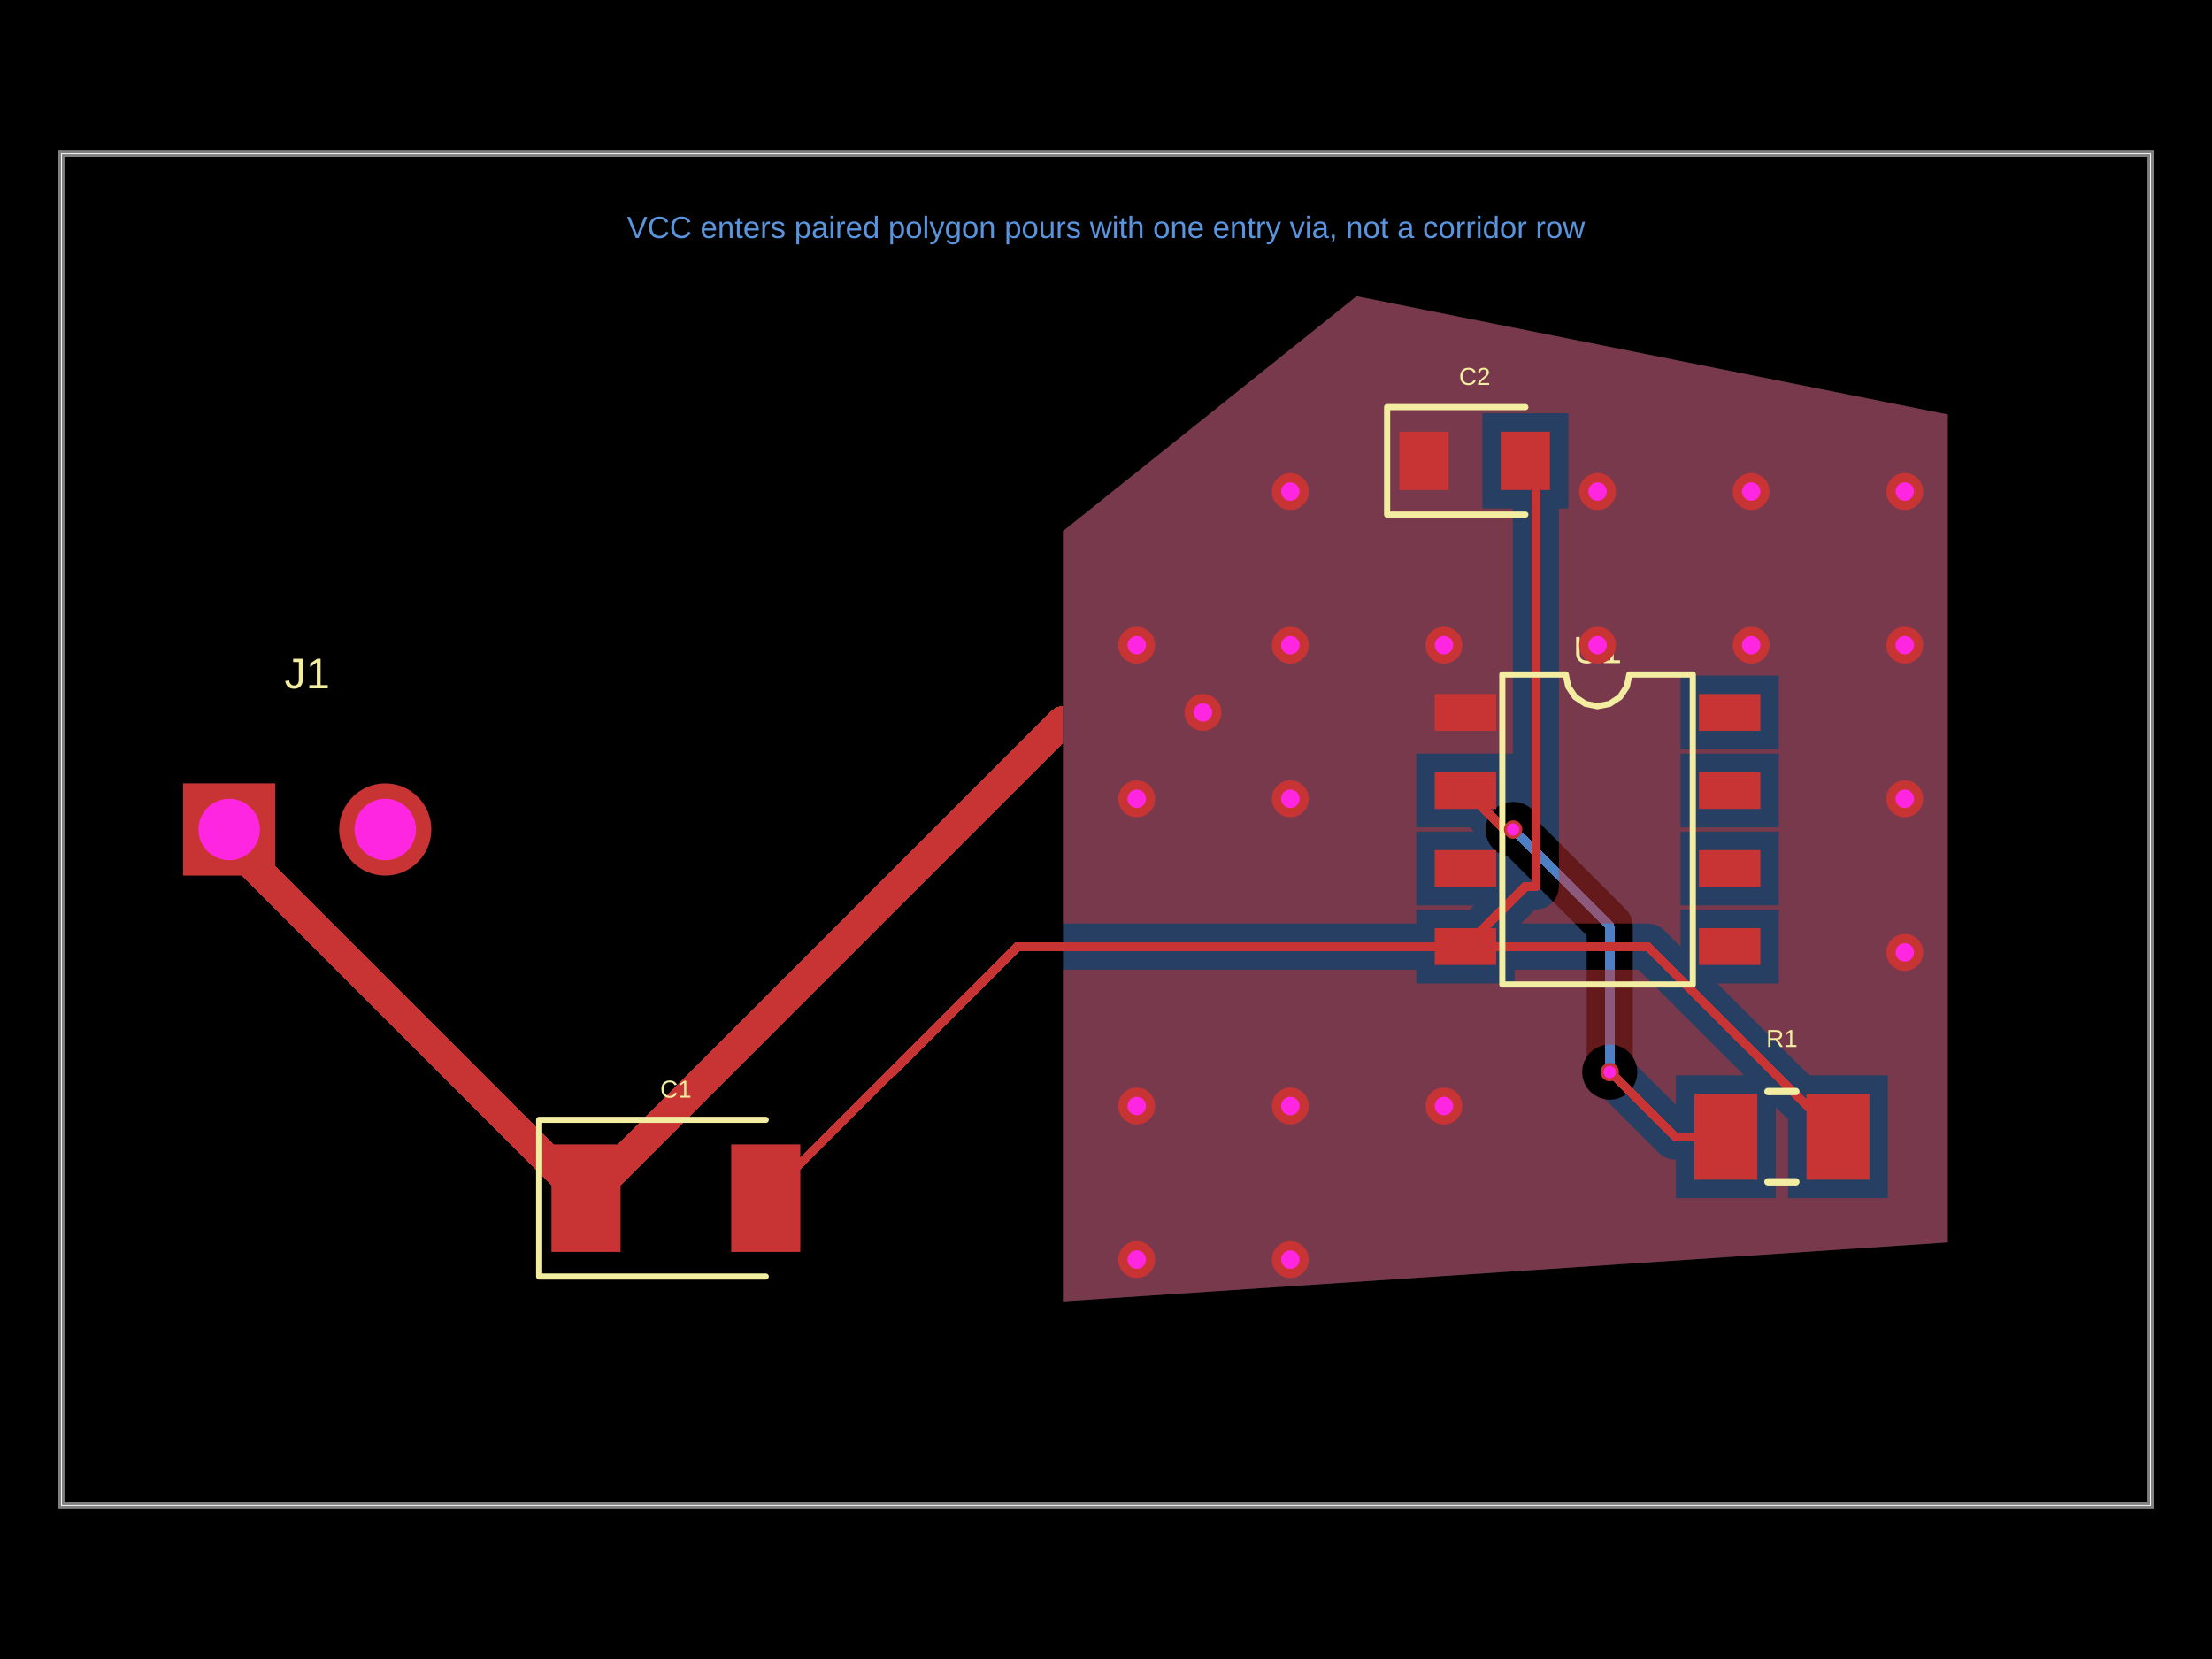
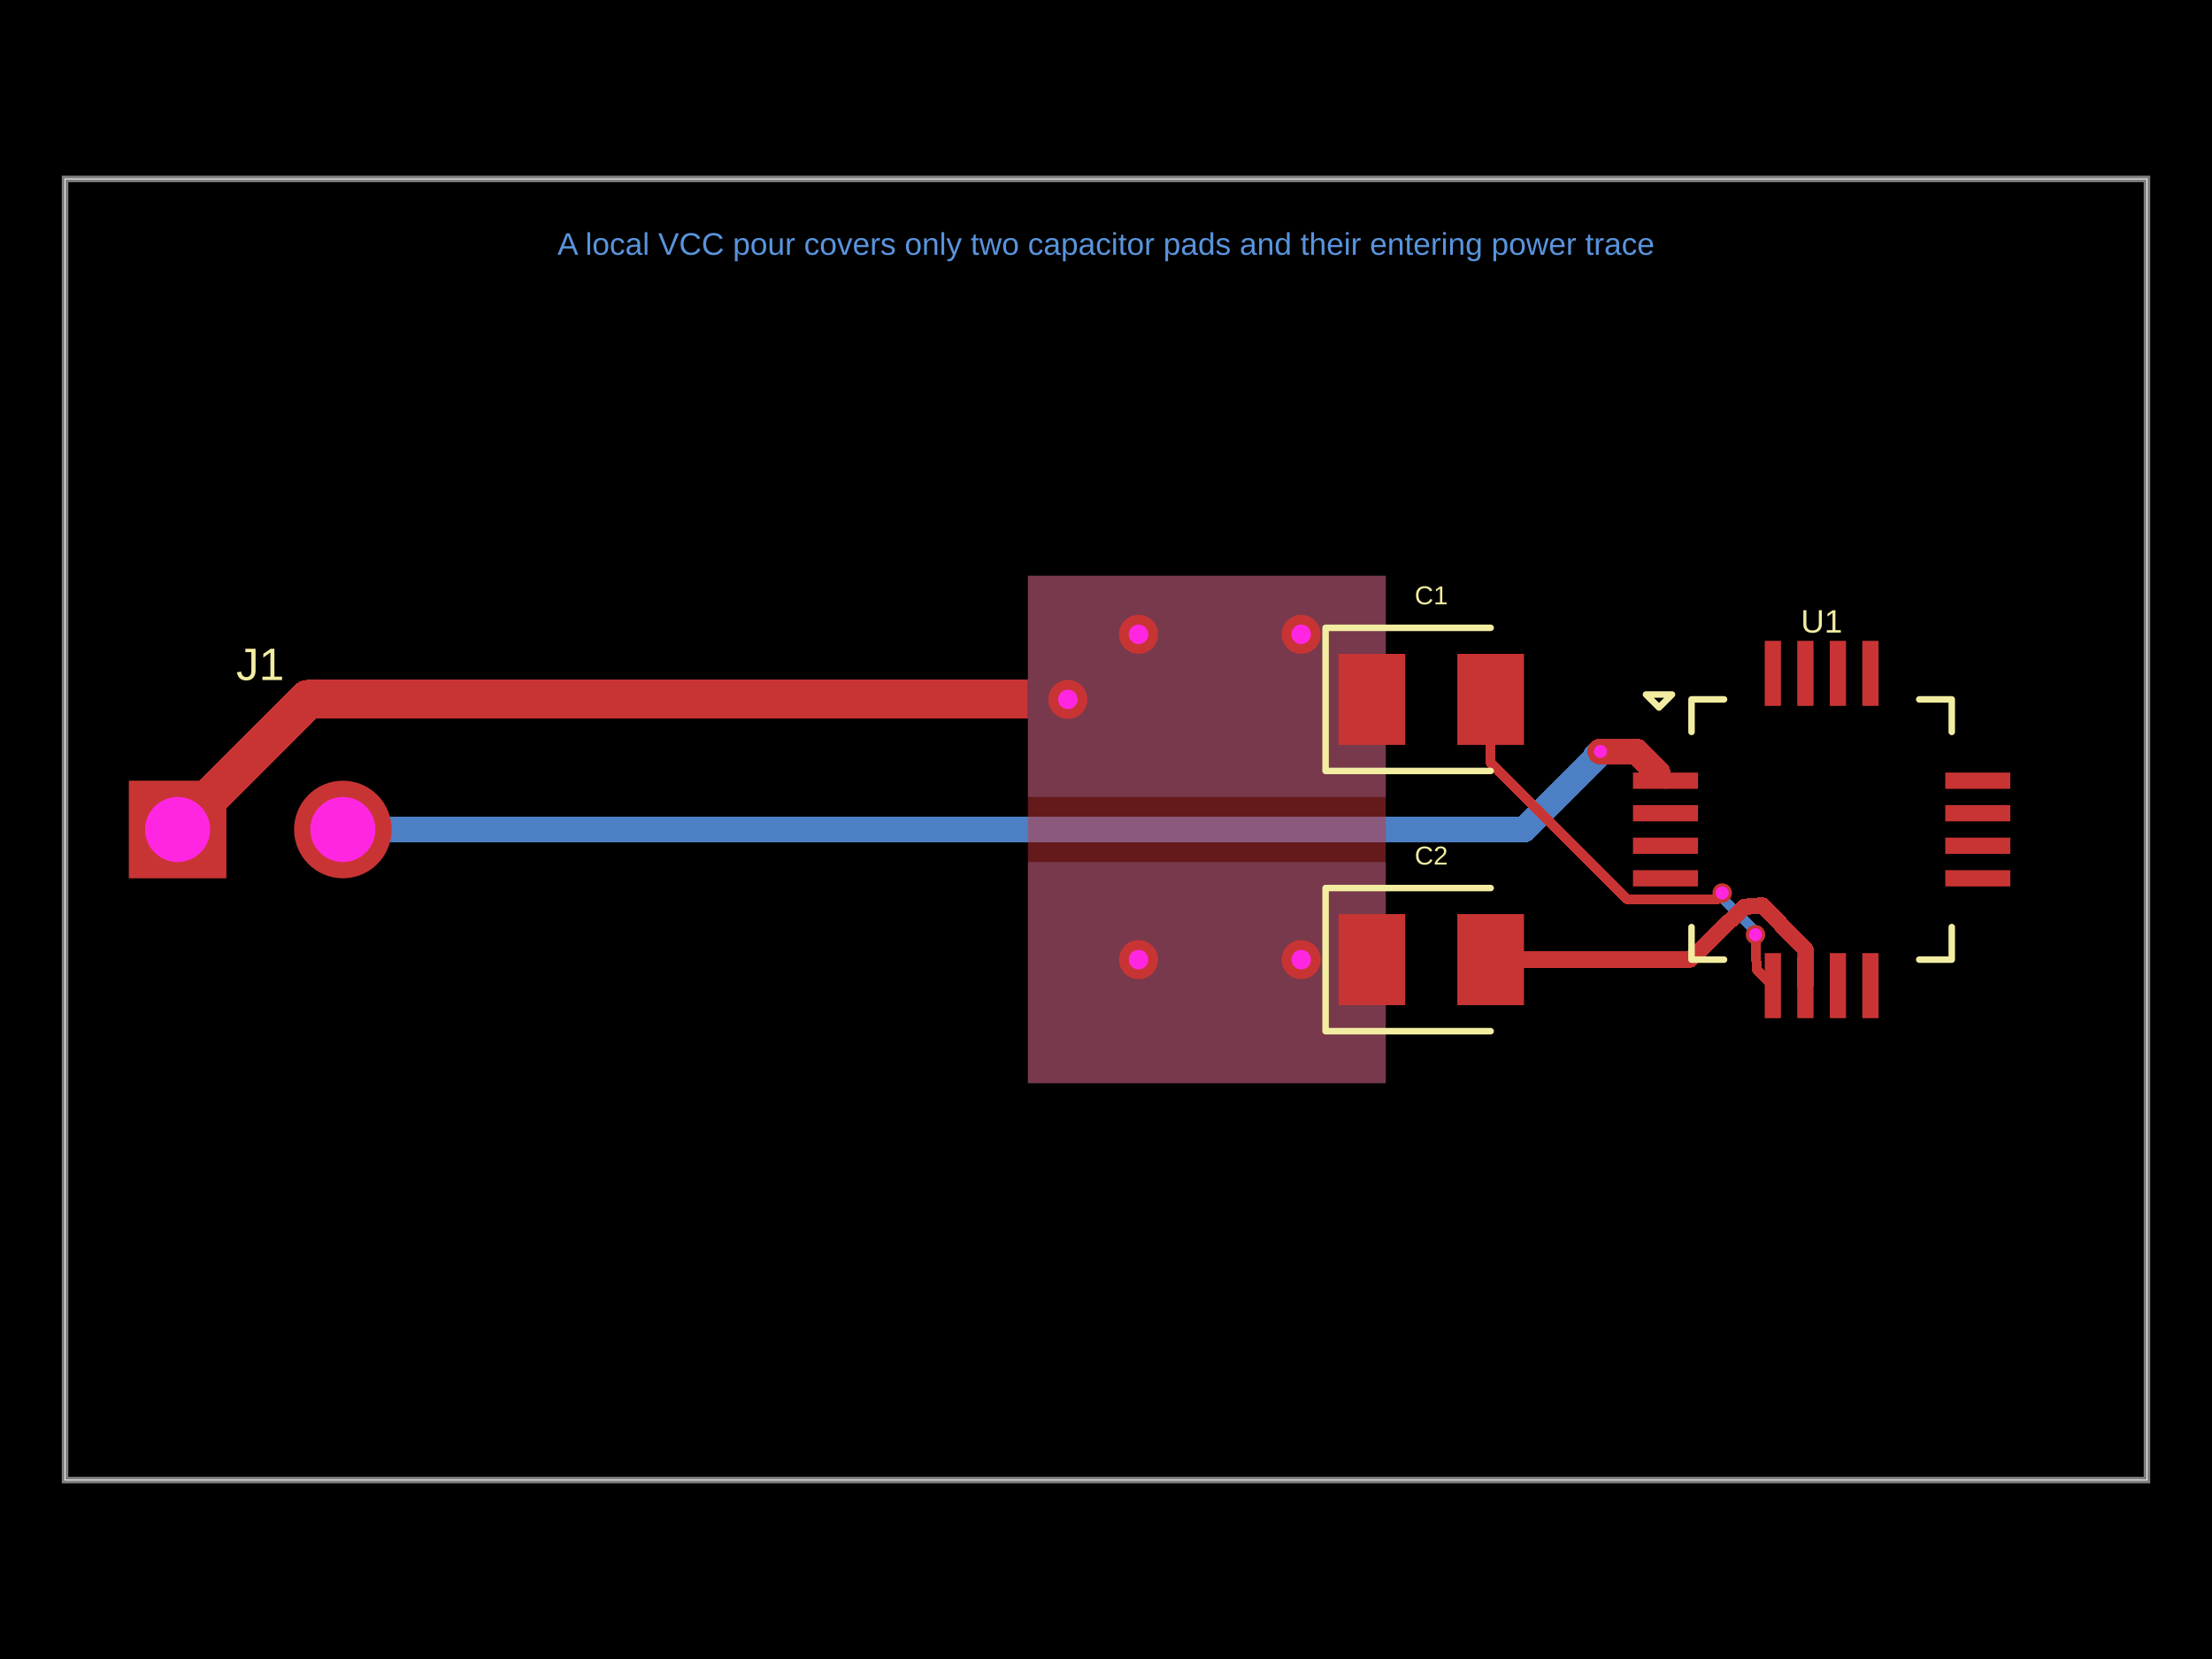
<svg xmlns="http://www.w3.org/2000/svg" width="800" height="600" data-software-used-string="@tscircuit/core@0.0.1697">
  <style />
  <defs class="copper-pour-trace-mask-defs">
    <mask id="copper-pour-trace-mask-top" maskUnits="userSpaceOnUse" x="0" y="0" width="800" height="600">
      <rect x="0" y="0" width="800" height="600" fill="#fff" />
-       <path d="M 384.444 470.652 L 384.444 350.667 L 512.222 350.667 L 512.222 355.667 L 547.778 355.667 L 547.778 350.667 L 592.503 350.667 L 630.719 388.889 L 606.111 388.889 L 606.111 399.584 L 591.844 385.317 L 591.417 383.906 L 590.492 382.178 L 589.249 380.662 L 587.733 379.419 L 586.005 378.495 L 584.129 377.925 L 582.178 377.733 L 580.227 377.925 L 578.351 378.495 L 576.622 379.419 L 575.107 380.662 L 573.863 382.178 L 572.939 383.906 L 572.37 385.782 L 572.178 387.733 L 572.37 389.684 L 572.939 391.56 L 573.863 393.289 L 575.107 394.804 L 576.622 396.048 L 578.351 396.972 L 580.227 397.541 L 580.528 397.571 L 599.961 417.004 L 601.224 418.04 L 602.664 418.81 L 604.228 419.284 L 605.853 419.444 L 606.111 419.444 L 606.111 433.333 L 642.222 433.333 L 642.222 400.394 L 646.667 404.839 L 646.667 433.333 L 682.778 433.333 L 682.778 388.889 L 654.288 388.889 L 621.071 355.667 L 643.333 355.667 L 643.333 329 L 607.778 329 L 607.778 342.371 L 601.849 336.441 L 601.849 336.441 L 601.848 336.441 L 600.585 335.404 L 599.145 334.634 L 597.581 334.16 L 595.956 334 L 550.118 334 L 555.136 328.983 L 555.459 328.983 L 557.085 328.822 L 558.648 328.348 L 560.089 327.578 L 561.351 326.542 L 562.388 325.279 L 563.158 323.838 L 563.632 322.275 L 563.792 320.649 L 563.792 183.889 L 567.222 183.889 L 567.222 149.444 L 536.111 149.444 L 536.111 183.889 L 547.126 183.889 L 547.126 272.556 L 512.222 272.556 L 512.222 299.222 L 531.548 299.222 L 533.104 300.778 L 512.222 300.778 L 512.222 327.444 L 533.104 327.444 L 531.548 329 L 512.222 329 L 512.222 334 L 384.444 334 L 384.444 192.093 L 490.628 107.146 L 704.444 149.91 L 704.444 449.319 L 384.444 470.652 Z M 607.778 271 L 643.333 271 L 643.333 244.333 L 607.778 244.333 L 607.778 271 Z M 607.778 299.222 L 643.333 299.222 L 643.333 272.556 L 607.778 272.556 L 607.778 299.222 Z M 607.778 327.444 L 643.333 327.444 L 643.333 300.778 L 607.778 300.778 L 607.778 327.444 Z" fill-rule="evenodd" fill="#000" />
+       <path d="M 371.765 391.765 L 371.765 208.235 L 501.176 208.235 L 501.176 391.765 L 371.765 391.765 Z" fill-rule="evenodd" fill="#000" />
    </mask>
    <mask id="copper-pour-trace-mask-bottom" maskUnits="userSpaceOnUse" x="0" y="0" width="800" height="600">
      <rect x="0" y="0" width="800" height="600" fill="#fff" />
-       <path d="M 384.444 470.652 L 384.444 192.093 L 490.628 107.146 L 704.444 149.91 L 704.444 449.319 L 384.444 470.652 Z M 582.178 397.733 L 584.129 397.541 L 586.005 396.972 L 587.733 396.048 L 589.249 394.804 L 590.492 393.289 L 591.417 391.56 L 591.986 389.684 L 592.178 387.733 L 591.986 385.782 L 591.417 383.906 L 590.511 382.213 L 590.511 334.814 L 590.351 333.188 L 589.877 331.625 L 589.107 330.184 L 588.07 328.921 L 556.989 297.84 L 556.483 296.173 L 555.559 294.444 L 554.316 292.929 L 552.8 291.685 L 551.071 290.761 L 549.195 290.192 L 547.244 290 L 545.294 290.192 L 543.418 290.761 L 541.689 291.685 L 540.173 292.929 L 538.93 294.444 L 538.006 296.173 L 537.437 298.049 L 537.244 300 L 537.437 301.951 L 538.006 303.827 L 538.93 305.556 L 540.173 307.071 L 541.689 308.315 L 543.418 309.239 L 545.294 309.808 L 545.397 309.818 L 573.844 338.266 L 573.844 382.213 L 572.939 383.906 L 572.37 385.782 L 572.178 387.733 L 572.37 389.684 L 572.939 391.56 L 573.863 393.289 L 575.107 394.804 L 576.622 396.048 L 578.351 396.972 L 580.227 397.541 L 582.178 397.733 Z" fill-rule="evenodd" fill="#000" />
+       <path d="M 501.176 391.765 L 371.765 391.765 L 371.765 311.765 L 501.176 311.765 L 501.176 391.765 Z" fill-rule="evenodd" fill="#000" />
+       <path d="M 501.176 288.235 L 371.765 288.235 L 371.765 208.235 L 501.176 208.235 L 501.176 288.235 Z" fill-rule="evenodd" fill="#000" />
    </mask>
  </defs>
  <rect class="boundary" x="0" y="0" fill="#000" width="800" height="600" data-type="pcb_background" data-pcb-layer="global" />
-   <rect class="pcb-boundary" fill="none" stroke="#fff" stroke-width="0.3" x="22.222" y="55.556" width="755.556" height="488.889" data-type="pcb_boundary" data-pcb-layer="global" />
-   <path class="pcb-board" d="M 22.222 544.444 L 777.778 544.444 L 777.778 55.556 L 22.222 55.556 Z" fill="none" stroke="rgba(255, 255, 255, 0.5)" stroke-width="2.222" data-type="pcb_board" data-pcb-layer="board" />
+   <rect class="pcb-boundary" fill="none" stroke="#fff" stroke-width="0.3" x="23.529" y="64.706" width="752.941" height="470.588" data-type="pcb_boundary" data-pcb-layer="global" />
+   <path class="pcb-board" d="M 23.529 535.294 L 776.471 535.294 L 776.471 64.706 L 23.529 64.706 Z" fill="none" stroke="rgba(255, 255, 255, 0.5)" stroke-width="2.353" data-type="pcb_board" data-pcb-layer="board" />
  <g class="pcb-trace-mask-group" mask="url(#copper-pour-trace-mask-bottom)">
-     <path class="pcb-trace" stroke="rgb(77, 127, 196)" fill="none" stroke-width="3.333" stroke-linecap="round" stroke-linejoin="round" shape-rendering="crispEdges" data-type="pcb_trace" data-pcb-layer="bottom" d="M 582.178 387.733 L 582.178 334.814 M 582.178 334.814 L 550.523 303.159 M 550.523 303.159 L 550.404 303.159 M 550.404 303.159 L 547.244 300" />
+     <path class="pcb-trace" stroke="rgb(77, 127, 196)" fill="none" stroke-width="9.412" stroke-linecap="round" stroke-linejoin="round" shape-rendering="crispEdges" data-type="pcb_trace" data-pcb-layer="bottom" d="M 124 300 L 551.168 300 M 551.168 300 L 577.317 273.852 M 577.317 273.852 L 577.317 273.272 M 577.317 273.272 L 578.824 271.765" />
+     <path class="pcb-trace" stroke="rgb(77, 127, 196)" fill="none" stroke-width="3.529" stroke-linecap="round" stroke-linejoin="round" shape-rendering="crispEdges" data-type="pcb_trace" data-pcb-layer="bottom" d="M 634.893 338.046 L 634.25 336.603 M 634.25 336.603 L 634.25 336.225 M 634.25 336.225 L 623.176 325.152 M 623.176 325.152 L 622.866 322.968" />
  </g>
-   <path class="pcb-copper-pour pcb-copper-pour-brep" d="M 384.444 470.652 L 384.444 192.093 L 490.628 107.146 L 704.444 149.91 L 704.444 449.319 L 384.444 470.652 Z M 582.178 397.733 L 584.129 397.541 L 586.005 396.972 L 587.733 396.048 L 589.249 394.804 L 590.492 393.289 L 591.417 391.56 L 591.986 389.684 L 592.178 387.733 L 591.986 385.782 L 591.417 383.906 L 590.511 382.213 L 590.511 334.814 L 590.351 333.188 L 589.877 331.625 L 589.107 330.184 L 588.07 328.921 L 556.989 297.84 L 556.483 296.173 L 555.559 294.444 L 554.316 292.929 L 552.8 291.685 L 551.071 290.761 L 549.195 290.192 L 547.244 290 L 545.294 290.192 L 543.418 290.761 L 541.689 291.685 L 540.173 292.929 L 538.93 294.444 L 538.006 296.173 L 537.437 298.049 L 537.244 300 L 537.437 301.951 L 538.006 303.827 L 538.93 305.556 L 540.173 307.071 L 541.689 308.315 L 543.418 309.239 L 545.294 309.808 L 545.397 309.818 L 573.844 338.266 L 573.844 382.213 L 572.939 383.906 L 572.37 385.782 L 572.178 387.733 L 572.37 389.684 L 572.939 391.56 L 573.863 393.289 L 575.107 394.804 L 576.622 396.048 L 578.351 396.972 L 580.227 397.541 L 582.178 397.733 Z" fill-rule="evenodd" fill="rgb(77, 127, 196)" fill-opacity="0.5" data-type="pcb_copper_pour" data-pcb-layer="bottom" />
-   <rect class="pcb-pad" fill="rgb(200, 52, 52)" x="518.889" y="251" width="22.222" height="13.333" data-type="pcb_smtpad" data-pcb-layer="top" data-pad-name="U1.pin1" data-pad-net-name="VCC" />
-   <rect class="pcb-pad" fill="rgb(200, 52, 52)" x="518.889" y="279.222" width="22.222" height="13.333" data-type="pcb_smtpad" data-pcb-layer="top" data-pad-name="U1.pin2" />
-   <rect class="pcb-pad" fill="rgb(200, 52, 52)" x="518.889" y="307.444" width="22.222" height="13.333" data-type="pcb_smtpad" data-pcb-layer="top" data-pad-name="U1.pin3" />
-   <rect class="pcb-pad" fill="rgb(200, 52, 52)" x="518.889" y="335.667" width="22.222" height="13.333" data-type="pcb_smtpad" data-pcb-layer="top" data-pad-name="U1.pin4" data-pad-net-name="GND" />
-   <rect class="pcb-pad" fill="rgb(200, 52, 52)" x="614.444" y="335.667" width="22.222" height="13.333" data-type="pcb_smtpad" data-pcb-layer="top" data-pad-name="U1.pin5" />
-   <rect class="pcb-pad" fill="rgb(200, 52, 52)" x="614.444" y="307.444" width="22.222" height="13.333" data-type="pcb_smtpad" data-pcb-layer="top" data-pad-name="U1.pin6" />
-   <rect class="pcb-pad" fill="rgb(200, 52, 52)" x="614.444" y="279.222" width="22.222" height="13.333" data-type="pcb_smtpad" data-pcb-layer="top" data-pad-name="U1.pin7" />
-   <rect class="pcb-pad" fill="rgb(200, 52, 52)" x="614.444" y="251" width="22.222" height="13.333" data-type="pcb_smtpad" data-pcb-layer="top" data-pad-name="U1.pin8" />
-   <rect class="pcb-pad" fill="rgb(200, 52, 52)" x="199.444" y="413.889" width="25" height="38.889" data-type="pcb_smtpad" data-pcb-layer="top" data-pad-name="C1.pin1" data-pad-net-name="VCC" />
-   <rect class="pcb-pad" fill="rgb(200, 52, 52)" x="264.444" y="413.889" width="25" height="38.889" data-type="pcb_smtpad" data-pcb-layer="top" data-pad-name="C1.pin2" data-pad-net-name="GND" />
-   <rect class="pcb-pad" fill="rgb(200, 52, 52)" x="506.111" y="156.111" width="17.778" height="21.111" data-type="pcb_smtpad" data-pcb-layer="top" data-pad-name="C2.pin1" data-pad-net-name="VCC" />
-   <rect class="pcb-pad" fill="rgb(200, 52, 52)" x="542.778" y="156.111" width="17.778" height="21.111" data-type="pcb_smtpad" data-pcb-layer="top" data-pad-name="C2.pin2" data-pad-net-name="GND" />
-   <rect class="pcb-pad" fill="rgb(200, 52, 52)" x="612.778" y="395.556" width="22.778" height="31.111" data-type="pcb_smtpad" data-pcb-layer="top" data-pad-name="R1.pin1" />
-   <rect class="pcb-pad" fill="rgb(200, 52, 52)" x="653.333" y="395.556" width="22.778" height="31.111" data-type="pcb_smtpad" data-pcb-layer="top" data-pad-name="R1.pin2" data-pad-net-name="GND" />
+   <path class="pcb-copper-pour pcb-copper-pour-brep" d="M 501.176 391.765 L 371.765 391.765 L 371.765 311.765 L 501.176 311.765 L 501.176 391.765 Z" fill-rule="evenodd" fill="rgb(77, 127, 196)" fill-opacity="0.5" data-type="pcb_copper_pour" data-pcb-layer="bottom" />
+   <path class="pcb-copper-pour pcb-copper-pour-brep" d="M 501.176 288.235 L 371.765 288.235 L 371.765 208.235 L 501.176 208.235 L 501.176 288.235 Z" fill-rule="evenodd" fill="rgb(77, 127, 196)" fill-opacity="0.5" data-type="pcb_copper_pour" data-pcb-layer="bottom" />
+   <rect class="pcb-pad" fill="rgb(200, 52, 52)" x="590.588" y="279.412" width="23.529" height="5.882" data-type="pcb_smtpad" data-pcb-layer="top" data-pad-name="U1.pin1" />
+   <rect class="pcb-pad" fill="rgb(200, 52, 52)" x="590.588" y="291.176" width="23.529" height="5.882" data-type="pcb_smtpad" data-pcb-layer="top" data-pad-name="U1.pin2" />
+   <rect class="pcb-pad" fill="rgb(200, 52, 52)" x="590.588" y="302.941" width="23.529" height="5.882" data-type="pcb_smtpad" data-pcb-layer="top" data-pad-name="U1.pin3" />
+   <rect class="pcb-pad" fill="rgb(200, 52, 52)" x="590.588" y="314.706" width="23.529" height="5.882" data-type="pcb_smtpad" data-pcb-layer="top" data-pad-name="U1.pin4" />
+   <rect class="pcb-pad" fill="rgb(200, 52, 52)" x="638.235" y="344.706" width="5.882" height="23.529" data-type="pcb_smtpad" data-pcb-layer="top" data-pad-name="U1.pin5" />
+   <rect class="pcb-pad" fill="rgb(200, 52, 52)" x="650" y="344.706" width="5.882" height="23.529" data-type="pcb_smtpad" data-pcb-layer="top" data-pad-name="U1.pin6" />
+   <rect class="pcb-pad" fill="rgb(200, 52, 52)" x="661.765" y="344.706" width="5.882" height="23.529" data-type="pcb_smtpad" data-pcb-layer="top" data-pad-name="U1.pin7" />
+   <rect class="pcb-pad" fill="rgb(200, 52, 52)" x="673.529" y="344.706" width="5.882" height="23.529" data-type="pcb_smtpad" data-pcb-layer="top" data-pad-name="U1.pin8" />
+   <rect class="pcb-pad" fill="rgb(200, 52, 52)" x="703.529" y="314.706" width="23.529" height="5.882" data-type="pcb_smtpad" data-pcb-layer="top" data-pad-name="U1.pin9" />
+   <rect class="pcb-pad" fill="rgb(200, 52, 52)" x="703.529" y="302.941" width="23.529" height="5.882" data-type="pcb_smtpad" data-pcb-layer="top" data-pad-name="U1.pin10" />
+   <rect class="pcb-pad" fill="rgb(200, 52, 52)" x="703.529" y="291.176" width="23.529" height="5.882" data-type="pcb_smtpad" data-pcb-layer="top" data-pad-name="U1.pin11" />
+   <rect class="pcb-pad" fill="rgb(200, 52, 52)" x="703.529" y="279.412" width="23.529" height="5.882" data-type="pcb_smtpad" data-pcb-layer="top" data-pad-name="U1.pin12" />
+   <rect class="pcb-pad" fill="rgb(200, 52, 52)" x="673.529" y="231.765" width="5.882" height="23.529" data-type="pcb_smtpad" data-pcb-layer="top" data-pad-name="U1.pin13" />
+   <rect class="pcb-pad" fill="rgb(200, 52, 52)" x="661.765" y="231.765" width="5.882" height="23.529" data-type="pcb_smtpad" data-pcb-layer="top" data-pad-name="U1.pin14" />
+   <rect class="pcb-pad" fill="rgb(200, 52, 52)" x="650" y="231.765" width="5.882" height="23.529" data-type="pcb_smtpad" data-pcb-layer="top" data-pad-name="U1.pin15" />
+   <rect class="pcb-pad" fill="rgb(200, 52, 52)" x="638.235" y="231.765" width="5.882" height="23.529" data-type="pcb_smtpad" data-pcb-layer="top" data-pad-name="U1.pin16" />
+   <rect class="pcb-pad" fill="rgb(200, 52, 52)" x="484.118" y="236.471" width="24.118" height="32.941" data-type="pcb_smtpad" data-pcb-layer="top" data-pad-name="C1.pin1" data-pad-net-name="VCC" />
+   <rect class="pcb-pad" fill="rgb(200, 52, 52)" x="527.059" y="236.471" width="24.118" height="32.941" data-type="pcb_smtpad" data-pcb-layer="top" data-pad-name="C1.pin2" />
+   <rect class="pcb-pad" fill="rgb(200, 52, 52)" x="484.118" y="330.588" width="24.118" height="32.941" data-type="pcb_smtpad" data-pcb-layer="top" data-pad-name="C2.pin1" data-pad-net-name="VCC" />
+   <rect class="pcb-pad" fill="rgb(200, 52, 52)" x="527.059" y="330.588" width="24.118" height="32.941" data-type="pcb_smtpad" data-pcb-layer="top" data-pad-name="C2.pin2" />
  <g class="pcb-trace-mask-group" mask="url(#copper-pour-trace-mask-top)">
-     <path class="pcb-trace" stroke="rgb(200, 52, 52)" fill="none" stroke-width="3.333" stroke-linecap="round" stroke-linejoin="round" shape-rendering="crispEdges" data-type="pcb_trace" data-pcb-layer="top" d="M 530 342.333 L 595.956 342.333 M 595.956 342.333 L 664.722 411.111 M 530 342.333 L 551.684 320.649 M 551.684 320.649 L 555.459 320.649 M 555.459 320.649 L 555.459 170.459 M 555.459 170.459 L 551.667 166.667 M 530 342.333 L 367.956 342.333 M 367.956 342.333 L 276.944 433.333 M 624.167 411.111 L 605.853 411.111 M 605.853 411.111 L 583.452 388.709 M 583.452 388.709 L 583.154 388.709 M 583.154 388.709 L 582.178 387.733 M 547.244 300 L 544.111 300 M 544.111 300 L 530 285.889" />
-     <path class="pcb-trace" stroke="rgb(200, 52, 52)" fill="none" stroke-width="11.111" stroke-linecap="round" stroke-linejoin="round" shape-rendering="crispEdges" data-type="pcb_trace" data-pcb-layer="top" d="M 211.944 433.333 L 82.889 304.278 M 82.889 304.278 L 82.889 300 M 384.444 260.844 L 211.944 433.333" />
+     <path class="pcb-trace" stroke="rgb(200, 52, 52)" fill="none" stroke-width="14.118" stroke-linecap="round" stroke-linejoin="round" shape-rendering="crispEdges" data-type="pcb_trace" data-pcb-layer="top" d="M 64.235 300 L 111.294 252.941 M 111.294 252.941 L 496.176 252.941" />
+     <path class="pcb-trace" stroke="rgb(200, 52, 52)" fill="none" stroke-width="9.412" stroke-linecap="round" stroke-linejoin="round" shape-rendering="crispEdges" data-type="pcb_trace" data-pcb-layer="top" d="M 578.824 271.765 L 591.765 271.765 M 591.765 271.765 L 599.412 279.412 M 599.412 279.412 L 599.412 279.412" />
+     <path class="pcb-trace" stroke="rgb(200, 52, 52)" fill="none" stroke-width="5.882" stroke-linecap="round" stroke-linejoin="round" shape-rendering="crispEdges" data-type="pcb_trace" data-pcb-layer="top" d="M 599.412 279.412 L 602.353 282.353 M 652.941 356.471 L 653.044 343.508 M 653.044 343.508 L 637.377 327.452 M 637.377 327.452 L 630.879 327.973 M 630.879 327.973 L 611.275 347.067 M 611.275 347.067 L 539.129 347.059 M 539.129 347.059 L 539.118 347.059" />
+     <path class="pcb-trace" stroke="rgb(200, 52, 52)" fill="none" stroke-width="3.529" stroke-linecap="round" stroke-linejoin="round" shape-rendering="crispEdges" data-type="pcb_trace" data-pcb-layer="top" d="M 641.176 356.471 L 635.294 350.588 M 635.294 350.588 L 634.893 338.046 M 622.866 322.968 L 622.986 323.391 M 622.986 323.391 L 621.112 325.264 M 621.112 325.264 L 588.499 325.264 M 588.499 325.264 L 539.118 275.883 M 539.118 275.883 L 539.118 252.941" />
  </g>
-   <path class="pcb-copper-pour pcb-copper-pour-brep" d="M 384.444 470.652 L 384.444 350.667 L 512.222 350.667 L 512.222 355.667 L 547.778 355.667 L 547.778 350.667 L 592.503 350.667 L 630.719 388.889 L 606.111 388.889 L 606.111 399.584 L 591.844 385.317 L 591.417 383.906 L 590.492 382.178 L 589.249 380.662 L 587.733 379.419 L 586.005 378.495 L 584.129 377.925 L 582.178 377.733 L 580.227 377.925 L 578.351 378.495 L 576.622 379.419 L 575.107 380.662 L 573.863 382.178 L 572.939 383.906 L 572.37 385.782 L 572.178 387.733 L 572.37 389.684 L 572.939 391.56 L 573.863 393.289 L 575.107 394.804 L 576.622 396.048 L 578.351 396.972 L 580.227 397.541 L 580.528 397.571 L 599.961 417.004 L 601.224 418.04 L 602.664 418.81 L 604.228 419.284 L 605.853 419.444 L 606.111 419.444 L 606.111 433.333 L 642.222 433.333 L 642.222 400.394 L 646.667 404.839 L 646.667 433.333 L 682.778 433.333 L 682.778 388.889 L 654.288 388.889 L 621.071 355.667 L 643.333 355.667 L 643.333 329 L 607.778 329 L 607.778 342.371 L 601.849 336.441 L 601.849 336.441 L 601.848 336.441 L 600.585 335.404 L 599.145 334.634 L 597.581 334.16 L 595.956 334 L 550.118 334 L 555.136 328.983 L 555.459 328.983 L 557.085 328.822 L 558.648 328.348 L 560.089 327.578 L 561.351 326.542 L 562.388 325.279 L 563.158 323.838 L 563.632 322.275 L 563.792 320.649 L 563.792 183.889 L 567.222 183.889 L 567.222 149.444 L 536.111 149.444 L 536.111 183.889 L 547.126 183.889 L 547.126 272.556 L 512.222 272.556 L 512.222 299.222 L 531.548 299.222 L 533.104 300.778 L 512.222 300.778 L 512.222 327.444 L 533.104 327.444 L 531.548 329 L 512.222 329 L 512.222 334 L 384.444 334 L 384.444 192.093 L 490.628 107.146 L 704.444 149.91 L 704.444 449.319 L 384.444 470.652 Z M 607.778 271 L 643.333 271 L 643.333 244.333 L 607.778 244.333 L 607.778 271 Z M 607.778 299.222 L 643.333 299.222 L 643.333 272.556 L 607.778 272.556 L 607.778 299.222 Z M 607.778 327.444 L 643.333 327.444 L 643.333 300.778 L 607.778 300.778 L 607.778 327.444 Z" fill-rule="evenodd" fill="rgb(200, 52, 52)" fill-opacity="0.5" data-type="pcb_copper_pour" data-pcb-layer="top" />
-   <text x="0" y="0" dx="0" dy="0" fill="#f2eda1" font-family="Arial, sans-serif" font-size="15.556" text-anchor="middle" dominant-baseline="central" transform="matrix(1,0,0,1,111.1111,243.5556)" class="pcb-silkscreen-text pcb-silkscreen-top" data-pcb-silkscreen-text-id="pcb_silkscreen_text_0" stroke="none" data-type="pcb_silkscreen_text" data-pcb-layer="top">J1</text>
-   <path class="pcb-silkscreen pcb-silkscreen-top" d="M 543.333 356.056 L 543.333 243.944 L 566.296 243.944 L 567.17 248.338 L 569.659 252.063 L 573.384 254.552 L 577.778 255.426 L 582.172 254.552 L 585.896 252.063 L 588.385 248.338 L 589.259 243.944 L 612.222 243.944 L 612.222 356.056 L 543.333 356.056 Z" fill="none" stroke="#f2eda1" stroke-width="2.222" stroke-linecap="round" stroke-linejoin="round" data-pcb-component-id="pcb_component_1" data-pcb-silkscreen-path-id="pcb_silkscreen_path_0" data-type="pcb_silkscreen_path" data-pcb-layer="top" />
-   <text x="0" y="0" dx="0" dy="0" fill="#f2eda1" font-family="Arial, sans-serif" font-size="13.787" text-anchor="middle" dominant-baseline="central" transform="matrix(1,0,0,1,577.7778,235.0556)" class="pcb-silkscreen-text pcb-silkscreen-top" data-pcb-silkscreen-text-id="pcb_silkscreen_text_1" stroke="none" data-type="pcb_silkscreen_text" data-pcb-layer="top">U1</text>
-   <path class="pcb-silkscreen pcb-silkscreen-top" d="M 276.944 405 L 195 405 L 195 461.667 L 276.944 461.667" fill="none" stroke="#f2eda1" stroke-width="2.222" stroke-linecap="round" stroke-linejoin="round" data-pcb-component-id="pcb_component_2" data-pcb-silkscreen-path-id="pcb_silkscreen_path_1" data-type="pcb_silkscreen_path" data-pcb-layer="top" />
-   <text x="0" y="0" dx="0" dy="0" fill="#f2eda1" font-family="Arial, sans-serif" font-size="8.889" text-anchor="middle" dominant-baseline="central" transform="matrix(1,0,0,1,244.4444,393.8889)" class="pcb-silkscreen-text pcb-silkscreen-top" data-pcb-silkscreen-text-id="pcb_silkscreen_text_2" stroke="none" data-type="pcb_silkscreen_text" data-pcb-layer="top">C1</text>
-   <path class="pcb-silkscreen pcb-silkscreen-top" d="M 551.667 147.222 L 501.667 147.222 L 501.667 186.111 L 551.667 186.111" fill="none" stroke="#f2eda1" stroke-width="2.222" stroke-linecap="round" stroke-linejoin="round" data-pcb-component-id="pcb_component_3" data-pcb-silkscreen-path-id="pcb_silkscreen_path_2" data-type="pcb_silkscreen_path" data-pcb-layer="top" />
-   <text x="0" y="0" dx="0" dy="0" fill="#f2eda1" font-family="Arial, sans-serif" font-size="8.889" text-anchor="middle" dominant-baseline="central" transform="matrix(1,0,0,1,533.3333,136.1111)" class="pcb-silkscreen-text pcb-silkscreen-top" data-pcb-silkscreen-text-id="pcb_silkscreen_text_3" stroke="none" data-type="pcb_silkscreen_text" data-pcb-layer="top">C2</text>
-   <path class="pcb-silkscreen pcb-silkscreen-top" d="M 639.399 394.778 L 649.49 394.778" fill="none" stroke="#f2eda1" stroke-width="2.667" stroke-linecap="round" stroke-linejoin="round" data-pcb-component-id="pcb_component_4" data-pcb-silkscreen-path-id="pcb_silkscreen_path_3" data-type="pcb_silkscreen_path" data-pcb-layer="top" />
-   <path class="pcb-silkscreen pcb-silkscreen-top" d="M 639.399 427.444 L 649.49 427.444" fill="none" stroke="#f2eda1" stroke-width="2.667" stroke-linecap="round" stroke-linejoin="round" data-pcb-component-id="pcb_component_4" data-pcb-silkscreen-path-id="pcb_silkscreen_path_4" data-type="pcb_silkscreen_path" data-pcb-layer="top" />
-   <text x="0" y="0" dx="0" dy="0" fill="#f2eda1" font-family="Arial, sans-serif" font-size="8.889" text-anchor="middle" dominant-baseline="central" transform="matrix(1,0,0,1,644.4444,375.5556)" class="pcb-silkscreen-text pcb-silkscreen-top" data-pcb-silkscreen-text-id="pcb_silkscreen_text_4" stroke="none" data-type="pcb_silkscreen_text" data-pcb-layer="top">R1</text>
+   <path class="pcb-copper-pour pcb-copper-pour-brep" d="M 371.765 391.765 L 371.765 208.235 L 501.176 208.235 L 501.176 391.765 L 371.765 391.765 Z" fill-rule="evenodd" fill="rgb(200, 52, 52)" fill-opacity="0.5" data-type="pcb_copper_pour" data-pcb-layer="top" />
+   <text x="0" y="0" dx="0" dy="0" fill="#f2eda1" font-family="Arial, sans-serif" font-size="16.471" text-anchor="middle" dominant-baseline="central" transform="matrix(1,0,0,1,94.11765,240.2353)" class="pcb-silkscreen-text pcb-silkscreen-top" data-pcb-silkscreen-text-id="pcb_silkscreen_text_0" stroke="none" data-type="pcb_silkscreen_text" data-pcb-layer="top">J1</text>
+   <path class="pcb-silkscreen pcb-silkscreen-top" d="M 623.529 252.941 L 611.765 252.941 L 611.765 264.706" fill="none" stroke="#f2eda1" stroke-width="2.353" stroke-linecap="round" stroke-linejoin="round" data-pcb-component-id="pcb_component_1" data-pcb-silkscreen-path-id="pcb_silkscreen_path_0" data-type="pcb_silkscreen_path" data-pcb-layer="top" />
+   <path class="pcb-silkscreen pcb-silkscreen-top" d="M 595.294 251.176 L 600 255.882 L 604.706 251.176 L 595.294 251.176 Z" fill="none" stroke="#f2eda1" stroke-width="2.353" stroke-linecap="round" stroke-linejoin="round" data-pcb-component-id="pcb_component_1" data-pcb-silkscreen-path-id="pcb_silkscreen_path_1" data-type="pcb_silkscreen_path" data-pcb-layer="top" />
+   <path class="pcb-silkscreen pcb-silkscreen-top" d="M 623.529 347.059 L 611.765 347.059 L 611.765 335.294" fill="none" stroke="#f2eda1" stroke-width="2.353" stroke-linecap="round" stroke-linejoin="round" data-pcb-component-id="pcb_component_1" data-pcb-silkscreen-path-id="pcb_silkscreen_path_2" data-type="pcb_silkscreen_path" data-pcb-layer="top" />
+   <path class="pcb-silkscreen pcb-silkscreen-top" d="M 694.118 347.059 L 705.882 347.059 L 705.882 335.294" fill="none" stroke="#f2eda1" stroke-width="2.353" stroke-linecap="round" stroke-linejoin="round" data-pcb-component-id="pcb_component_1" data-pcb-silkscreen-path-id="pcb_silkscreen_path_3" data-type="pcb_silkscreen_path" data-pcb-layer="top" />
+   <path class="pcb-silkscreen pcb-silkscreen-top" d="M 694.118 252.941 L 705.882 252.941 L 705.882 264.706" fill="none" stroke="#f2eda1" stroke-width="2.353" stroke-linecap="round" stroke-linejoin="round" data-pcb-component-id="pcb_component_1" data-pcb-silkscreen-path-id="pcb_silkscreen_path_4" data-type="pcb_silkscreen_path" data-pcb-layer="top" />
+   <text x="0" y="0" dx="0" dy="0" fill="#f2eda1" font-family="Arial, sans-serif" font-size="11.765" text-anchor="middle" dominant-baseline="central" transform="matrix(1,0,0,1,658.8235,224.7059)" class="pcb-silkscreen-text pcb-silkscreen-top" data-pcb-silkscreen-text-id="pcb_silkscreen_text_1" stroke="none" data-type="pcb_silkscreen_text" data-pcb-layer="top">U1</text>
+   <path class="pcb-silkscreen pcb-silkscreen-top" d="M 539.118 227.059 L 479.412 227.059 L 479.412 278.824 L 539.118 278.824" fill="none" stroke="#f2eda1" stroke-width="2.353" stroke-linecap="round" stroke-linejoin="round" data-pcb-component-id="pcb_component_2" data-pcb-silkscreen-path-id="pcb_silkscreen_path_5" data-type="pcb_silkscreen_path" data-pcb-layer="top" />
+   <text x="0" y="0" dx="0" dy="0" fill="#f2eda1" font-family="Arial, sans-serif" font-size="9.412" text-anchor="middle" dominant-baseline="central" transform="matrix(1,0,0,1,517.6471,215.2941)" class="pcb-silkscreen-text pcb-silkscreen-top" data-pcb-silkscreen-text-id="pcb_silkscreen_text_2" stroke="none" data-type="pcb_silkscreen_text" data-pcb-layer="top">C1</text>
+   <path class="pcb-silkscreen pcb-silkscreen-top" d="M 539.118 321.176 L 479.412 321.176 L 479.412 372.941 L 539.118 372.941" fill="none" stroke="#f2eda1" stroke-width="2.353" stroke-linecap="round" stroke-linejoin="round" data-pcb-component-id="pcb_component_3" data-pcb-silkscreen-path-id="pcb_silkscreen_path_6" data-type="pcb_silkscreen_path" data-pcb-layer="top" />
+   <text x="0" y="0" dx="0" dy="0" fill="#f2eda1" font-family="Arial, sans-serif" font-size="9.412" text-anchor="middle" dominant-baseline="central" transform="matrix(1,0,0,1,517.6471,309.4118)" class="pcb-silkscreen-text pcb-silkscreen-top" data-pcb-silkscreen-text-id="pcb_silkscreen_text_3" stroke="none" data-type="pcb_silkscreen_text" data-pcb-layer="top">C2</text>
  <g data-type="pcb_plated_hole" data-pcb-layer="through" data-pad-name="J1.pin1" data-pad-net-name="VCC">
-     <rect class="pcb-hole-outer-pad" fill="rgb(200, 52, 52)" x="66.222" y="283.333" width="33.333" height="33.333" data-type="pcb_plated_hole" data-pcb-layer="top" />
-     <circle class="pcb-hole-inner" fill="#FF26E2" cx="82.889" cy="300" r="11.111" data-type="pcb_plated_hole_drill" data-pcb-layer="drill" />
+     <rect class="pcb-hole-outer-pad" fill="rgb(200, 52, 52)" x="46.588" y="282.353" width="35.294" height="35.294" data-type="pcb_plated_hole" data-pcb-layer="top" />
+     <circle class="pcb-hole-inner" fill="#FF26E2" cx="64.235" cy="300" r="11.765" data-type="pcb_plated_hole_drill" data-pcb-layer="drill" />
  </g>
  <g data-type="pcb_plated_hole" data-pcb-layer="through" data-pad-name="J1.pin2">
-     <circle class="pcb-hole-outer" fill="rgb(200, 52, 52)" cx="139.333" cy="300" r="16.667" data-type="pcb_plated_hole" data-pcb-layer="top" />
-     <circle class="pcb-hole-inner" fill="#FF26E2" cx="139.333" cy="300" r="11.111" data-type="pcb_plated_hole_drill" data-pcb-layer="drill" />
+     <circle class="pcb-hole-outer" fill="rgb(200, 52, 52)" cx="124" cy="300" r="17.647" data-type="pcb_plated_hole" data-pcb-layer="top" />
+     <circle class="pcb-hole-inner" fill="#FF26E2" cx="124" cy="300" r="11.765" data-type="pcb_plated_hole_drill" data-pcb-layer="drill" />
  </g>
  <g data-type="pcb_via" data-pcb-layer="through">
-     <circle class="pcb-hole-outer" fill="rgb(200, 52, 52)" cx="582.178" cy="387.733" r="3.333" data-type="pcb_via" data-pcb-layer="top" />
-     <circle class="pcb-hole-inner" fill="#FF26E2" cx="582.178" cy="387.733" r="2.222" data-type="pcb_via" data-pcb-layer="drill" />
+     <circle class="pcb-hole-outer" fill="rgb(200, 52, 52)" cx="578.824" cy="271.765" r="3.529" data-type="pcb_via" data-pcb-layer="top" />
+     <circle class="pcb-hole-inner" fill="#FF26E2" cx="578.824" cy="271.765" r="2.353" data-type="pcb_via" data-pcb-layer="drill" />
  </g>
  <g data-type="pcb_via" data-pcb-layer="through">
-     <circle class="pcb-hole-outer" fill="rgb(200, 52, 52)" cx="547.244" cy="300" r="3.333" data-type="pcb_via" data-pcb-layer="top" />
-     <circle class="pcb-hole-inner" fill="#FF26E2" cx="547.244" cy="300" r="2.222" data-type="pcb_via" data-pcb-layer="drill" />
+     <circle class="pcb-hole-outer" fill="rgb(200, 52, 52)" cx="634.893" cy="338.046" r="3.529" data-type="pcb_via" data-pcb-layer="top" />
+     <circle class="pcb-hole-inner" fill="#FF26E2" cx="634.893" cy="338.046" r="2.353" data-type="pcb_via" data-pcb-layer="drill" />
  </g>
  <g data-type="pcb_via" data-pcb-layer="through">
-     <circle class="pcb-hole-outer" fill="rgb(200, 52, 52)" cx="411.111" cy="455.556" r="6.667" data-type="pcb_via" data-pcb-layer="top" />
-     <circle class="pcb-hole-inner" fill="#FF26E2" cx="411.111" cy="455.556" r="3.333" data-type="pcb_via" data-pcb-layer="drill" />
+     <circle class="pcb-hole-outer" fill="rgb(200, 52, 52)" cx="622.866" cy="322.968" r="3.529" data-type="pcb_via" data-pcb-layer="top" />
+     <circle class="pcb-hole-inner" fill="#FF26E2" cx="622.866" cy="322.968" r="2.353" data-type="pcb_via" data-pcb-layer="drill" />
  </g>
  <g data-type="pcb_via" data-pcb-layer="through">
-     <circle class="pcb-hole-outer" fill="rgb(200, 52, 52)" cx="466.667" cy="455.556" r="6.667" data-type="pcb_via" data-pcb-layer="top" />
-     <circle class="pcb-hole-inner" fill="#FF26E2" cx="466.667" cy="455.556" r="3.333" data-type="pcb_via" data-pcb-layer="drill" />
+     <circle class="pcb-hole-outer" fill="rgb(200, 52, 52)" cx="411.765" cy="347.059" r="7.059" data-type="pcb_via" data-pcb-layer="top" />
+     <circle class="pcb-hole-inner" fill="#FF26E2" cx="411.765" cy="347.059" r="3.529" data-type="pcb_via" data-pcb-layer="drill" />
  </g>
  <g data-type="pcb_via" data-pcb-layer="through">
-     <circle class="pcb-hole-outer" fill="rgb(200, 52, 52)" cx="411.111" cy="400" r="6.667" data-type="pcb_via" data-pcb-layer="top" />
-     <circle class="pcb-hole-inner" fill="#FF26E2" cx="411.111" cy="400" r="3.333" data-type="pcb_via" data-pcb-layer="drill" />
+     <circle class="pcb-hole-outer" fill="rgb(200, 52, 52)" cx="470.588" cy="347.059" r="7.059" data-type="pcb_via" data-pcb-layer="top" />
+     <circle class="pcb-hole-inner" fill="#FF26E2" cx="470.588" cy="347.059" r="3.529" data-type="pcb_via" data-pcb-layer="drill" />
  </g>
  <g data-type="pcb_via" data-pcb-layer="through">
-     <circle class="pcb-hole-outer" fill="rgb(200, 52, 52)" cx="466.667" cy="400" r="6.667" data-type="pcb_via" data-pcb-layer="top" />
-     <circle class="pcb-hole-inner" fill="#FF26E2" cx="466.667" cy="400" r="3.333" data-type="pcb_via" data-pcb-layer="drill" />
+     <circle class="pcb-hole-outer" fill="rgb(200, 52, 52)" cx="411.765" cy="229.412" r="7.059" data-type="pcb_via" data-pcb-layer="top" />
+     <circle class="pcb-hole-inner" fill="#FF26E2" cx="411.765" cy="229.412" r="3.529" data-type="pcb_via" data-pcb-layer="drill" />
  </g>
  <g data-type="pcb_via" data-pcb-layer="through">
-     <circle class="pcb-hole-outer" fill="rgb(200, 52, 52)" cx="522.222" cy="400" r="6.667" data-type="pcb_via" data-pcb-layer="top" />
-     <circle class="pcb-hole-inner" fill="#FF26E2" cx="522.222" cy="400" r="3.333" data-type="pcb_via" data-pcb-layer="drill" />
+     <circle class="pcb-hole-outer" fill="rgb(200, 52, 52)" cx="470.588" cy="229.412" r="7.059" data-type="pcb_via" data-pcb-layer="top" />
+     <circle class="pcb-hole-inner" fill="#FF26E2" cx="470.588" cy="229.412" r="3.529" data-type="pcb_via" data-pcb-layer="drill" />
  </g>
  <g data-type="pcb_via" data-pcb-layer="through">
-     <circle class="pcb-hole-outer" fill="rgb(200, 52, 52)" cx="688.889" cy="344.444" r="6.667" data-type="pcb_via" data-pcb-layer="top" />
-     <circle class="pcb-hole-inner" fill="#FF26E2" cx="688.889" cy="344.444" r="3.333" data-type="pcb_via" data-pcb-layer="drill" />
+     <circle class="pcb-hole-outer" fill="rgb(200, 52, 52)" cx="386.21" cy="252.941" r="7.059" data-type="pcb_via" data-pcb-layer="top" />
+     <circle class="pcb-hole-inner" fill="#FF26E2" cx="386.21" cy="252.941" r="3.529" data-type="pcb_via" data-pcb-layer="drill" />
  </g>
-   <g data-type="pcb_via" data-pcb-layer="through">
-     <circle class="pcb-hole-outer" fill="rgb(200, 52, 52)" cx="411.111" cy="288.889" r="6.667" data-type="pcb_via" data-pcb-layer="top" />
-     <circle class="pcb-hole-inner" fill="#FF26E2" cx="411.111" cy="288.889" r="3.333" data-type="pcb_via" data-pcb-layer="drill" />
-   </g>
-   <g data-type="pcb_via" data-pcb-layer="through">
-     <circle class="pcb-hole-outer" fill="rgb(200, 52, 52)" cx="466.667" cy="288.889" r="6.667" data-type="pcb_via" data-pcb-layer="top" />
-     <circle class="pcb-hole-inner" fill="#FF26E2" cx="466.667" cy="288.889" r="3.333" data-type="pcb_via" data-pcb-layer="drill" />
-   </g>
-   <g data-type="pcb_via" data-pcb-layer="through">
-     <circle class="pcb-hole-outer" fill="rgb(200, 52, 52)" cx="688.889" cy="288.889" r="6.667" data-type="pcb_via" data-pcb-layer="top" />
-     <circle class="pcb-hole-inner" fill="#FF26E2" cx="688.889" cy="288.889" r="3.333" data-type="pcb_via" data-pcb-layer="drill" />
-   </g>
-   <g data-type="pcb_via" data-pcb-layer="through">
-     <circle class="pcb-hole-outer" fill="rgb(200, 52, 52)" cx="411.111" cy="233.333" r="6.667" data-type="pcb_via" data-pcb-layer="top" />
-     <circle class="pcb-hole-inner" fill="#FF26E2" cx="411.111" cy="233.333" r="3.333" data-type="pcb_via" data-pcb-layer="drill" />
-   </g>
-   <g data-type="pcb_via" data-pcb-layer="through">
-     <circle class="pcb-hole-outer" fill="rgb(200, 52, 52)" cx="466.667" cy="233.333" r="6.667" data-type="pcb_via" data-pcb-layer="top" />
-     <circle class="pcb-hole-inner" fill="#FF26E2" cx="466.667" cy="233.333" r="3.333" data-type="pcb_via" data-pcb-layer="drill" />
-   </g>
-   <g data-type="pcb_via" data-pcb-layer="through">
-     <circle class="pcb-hole-outer" fill="rgb(200, 52, 52)" cx="522.222" cy="233.333" r="6.667" data-type="pcb_via" data-pcb-layer="top" />
-     <circle class="pcb-hole-inner" fill="#FF26E2" cx="522.222" cy="233.333" r="3.333" data-type="pcb_via" data-pcb-layer="drill" />
-   </g>
-   <g data-type="pcb_via" data-pcb-layer="through">
-     <circle class="pcb-hole-outer" fill="rgb(200, 52, 52)" cx="577.778" cy="233.333" r="6.667" data-type="pcb_via" data-pcb-layer="top" />
-     <circle class="pcb-hole-inner" fill="#FF26E2" cx="577.778" cy="233.333" r="3.333" data-type="pcb_via" data-pcb-layer="drill" />
-   </g>
-   <g data-type="pcb_via" data-pcb-layer="through">
-     <circle class="pcb-hole-outer" fill="rgb(200, 52, 52)" cx="633.333" cy="233.333" r="6.667" data-type="pcb_via" data-pcb-layer="top" />
-     <circle class="pcb-hole-inner" fill="#FF26E2" cx="633.333" cy="233.333" r="3.333" data-type="pcb_via" data-pcb-layer="drill" />
-   </g>
-   <g data-type="pcb_via" data-pcb-layer="through">
-     <circle class="pcb-hole-outer" fill="rgb(200, 52, 52)" cx="688.889" cy="233.333" r="6.667" data-type="pcb_via" data-pcb-layer="top" />
-     <circle class="pcb-hole-inner" fill="#FF26E2" cx="688.889" cy="233.333" r="3.333" data-type="pcb_via" data-pcb-layer="drill" />
-   </g>
-   <g data-type="pcb_via" data-pcb-layer="through">
-     <circle class="pcb-hole-outer" fill="rgb(200, 52, 52)" cx="466.667" cy="177.778" r="6.667" data-type="pcb_via" data-pcb-layer="top" />
-     <circle class="pcb-hole-inner" fill="#FF26E2" cx="466.667" cy="177.778" r="3.333" data-type="pcb_via" data-pcb-layer="drill" />
-   </g>
-   <g data-type="pcb_via" data-pcb-layer="through">
-     <circle class="pcb-hole-outer" fill="rgb(200, 52, 52)" cx="577.778" cy="177.778" r="6.667" data-type="pcb_via" data-pcb-layer="top" />
-     <circle class="pcb-hole-inner" fill="#FF26E2" cx="577.778" cy="177.778" r="3.333" data-type="pcb_via" data-pcb-layer="drill" />
-   </g>
-   <g data-type="pcb_via" data-pcb-layer="through">
-     <circle class="pcb-hole-outer" fill="rgb(200, 52, 52)" cx="633.333" cy="177.778" r="6.667" data-type="pcb_via" data-pcb-layer="top" />
-     <circle class="pcb-hole-inner" fill="#FF26E2" cx="633.333" cy="177.778" r="3.333" data-type="pcb_via" data-pcb-layer="drill" />
-   </g>
-   <g data-type="pcb_via" data-pcb-layer="through">
-     <circle class="pcb-hole-outer" fill="rgb(200, 52, 52)" cx="688.889" cy="177.778" r="6.667" data-type="pcb_via" data-pcb-layer="top" />
-     <circle class="pcb-hole-inner" fill="#FF26E2" cx="688.889" cy="177.778" r="3.333" data-type="pcb_via" data-pcb-layer="drill" />
-   </g>
-   <g data-type="pcb_via" data-pcb-layer="through">
-     <circle class="pcb-hole-outer" fill="rgb(200, 52, 52)" cx="435.081" cy="257.667" r="6.667" data-type="pcb_via" data-pcb-layer="top" />
-     <circle class="pcb-hole-inner" fill="#FF26E2" cx="435.081" cy="257.667" r="3.333" data-type="pcb_via" data-pcb-layer="drill" />
-   </g>
-   <text x="400" y="82.222" fill="rgb(89, 148, 220)" font-family="Arial, sans-serif" font-size="11.111" text-anchor="middle" dominant-baseline="central" class="pcb-note-text" data-type="pcb_note_text" data-pcb-note-text-id="pcb_note_text_0" data-pcb-layer="overlay">VCC enters paired polygon pours with one entry via, not a corridor row</text>
+   <text x="400" y="88.235" fill="rgb(89, 148, 220)" font-family="Arial, sans-serif" font-size="11.294" text-anchor="middle" dominant-baseline="central" class="pcb-note-text" data-type="pcb_note_text" data-pcb-note-text-id="pcb_note_text_0" data-pcb-layer="overlay">A local VCC pour covers only two capacitor pads and their entering power trace</text>
</svg>
